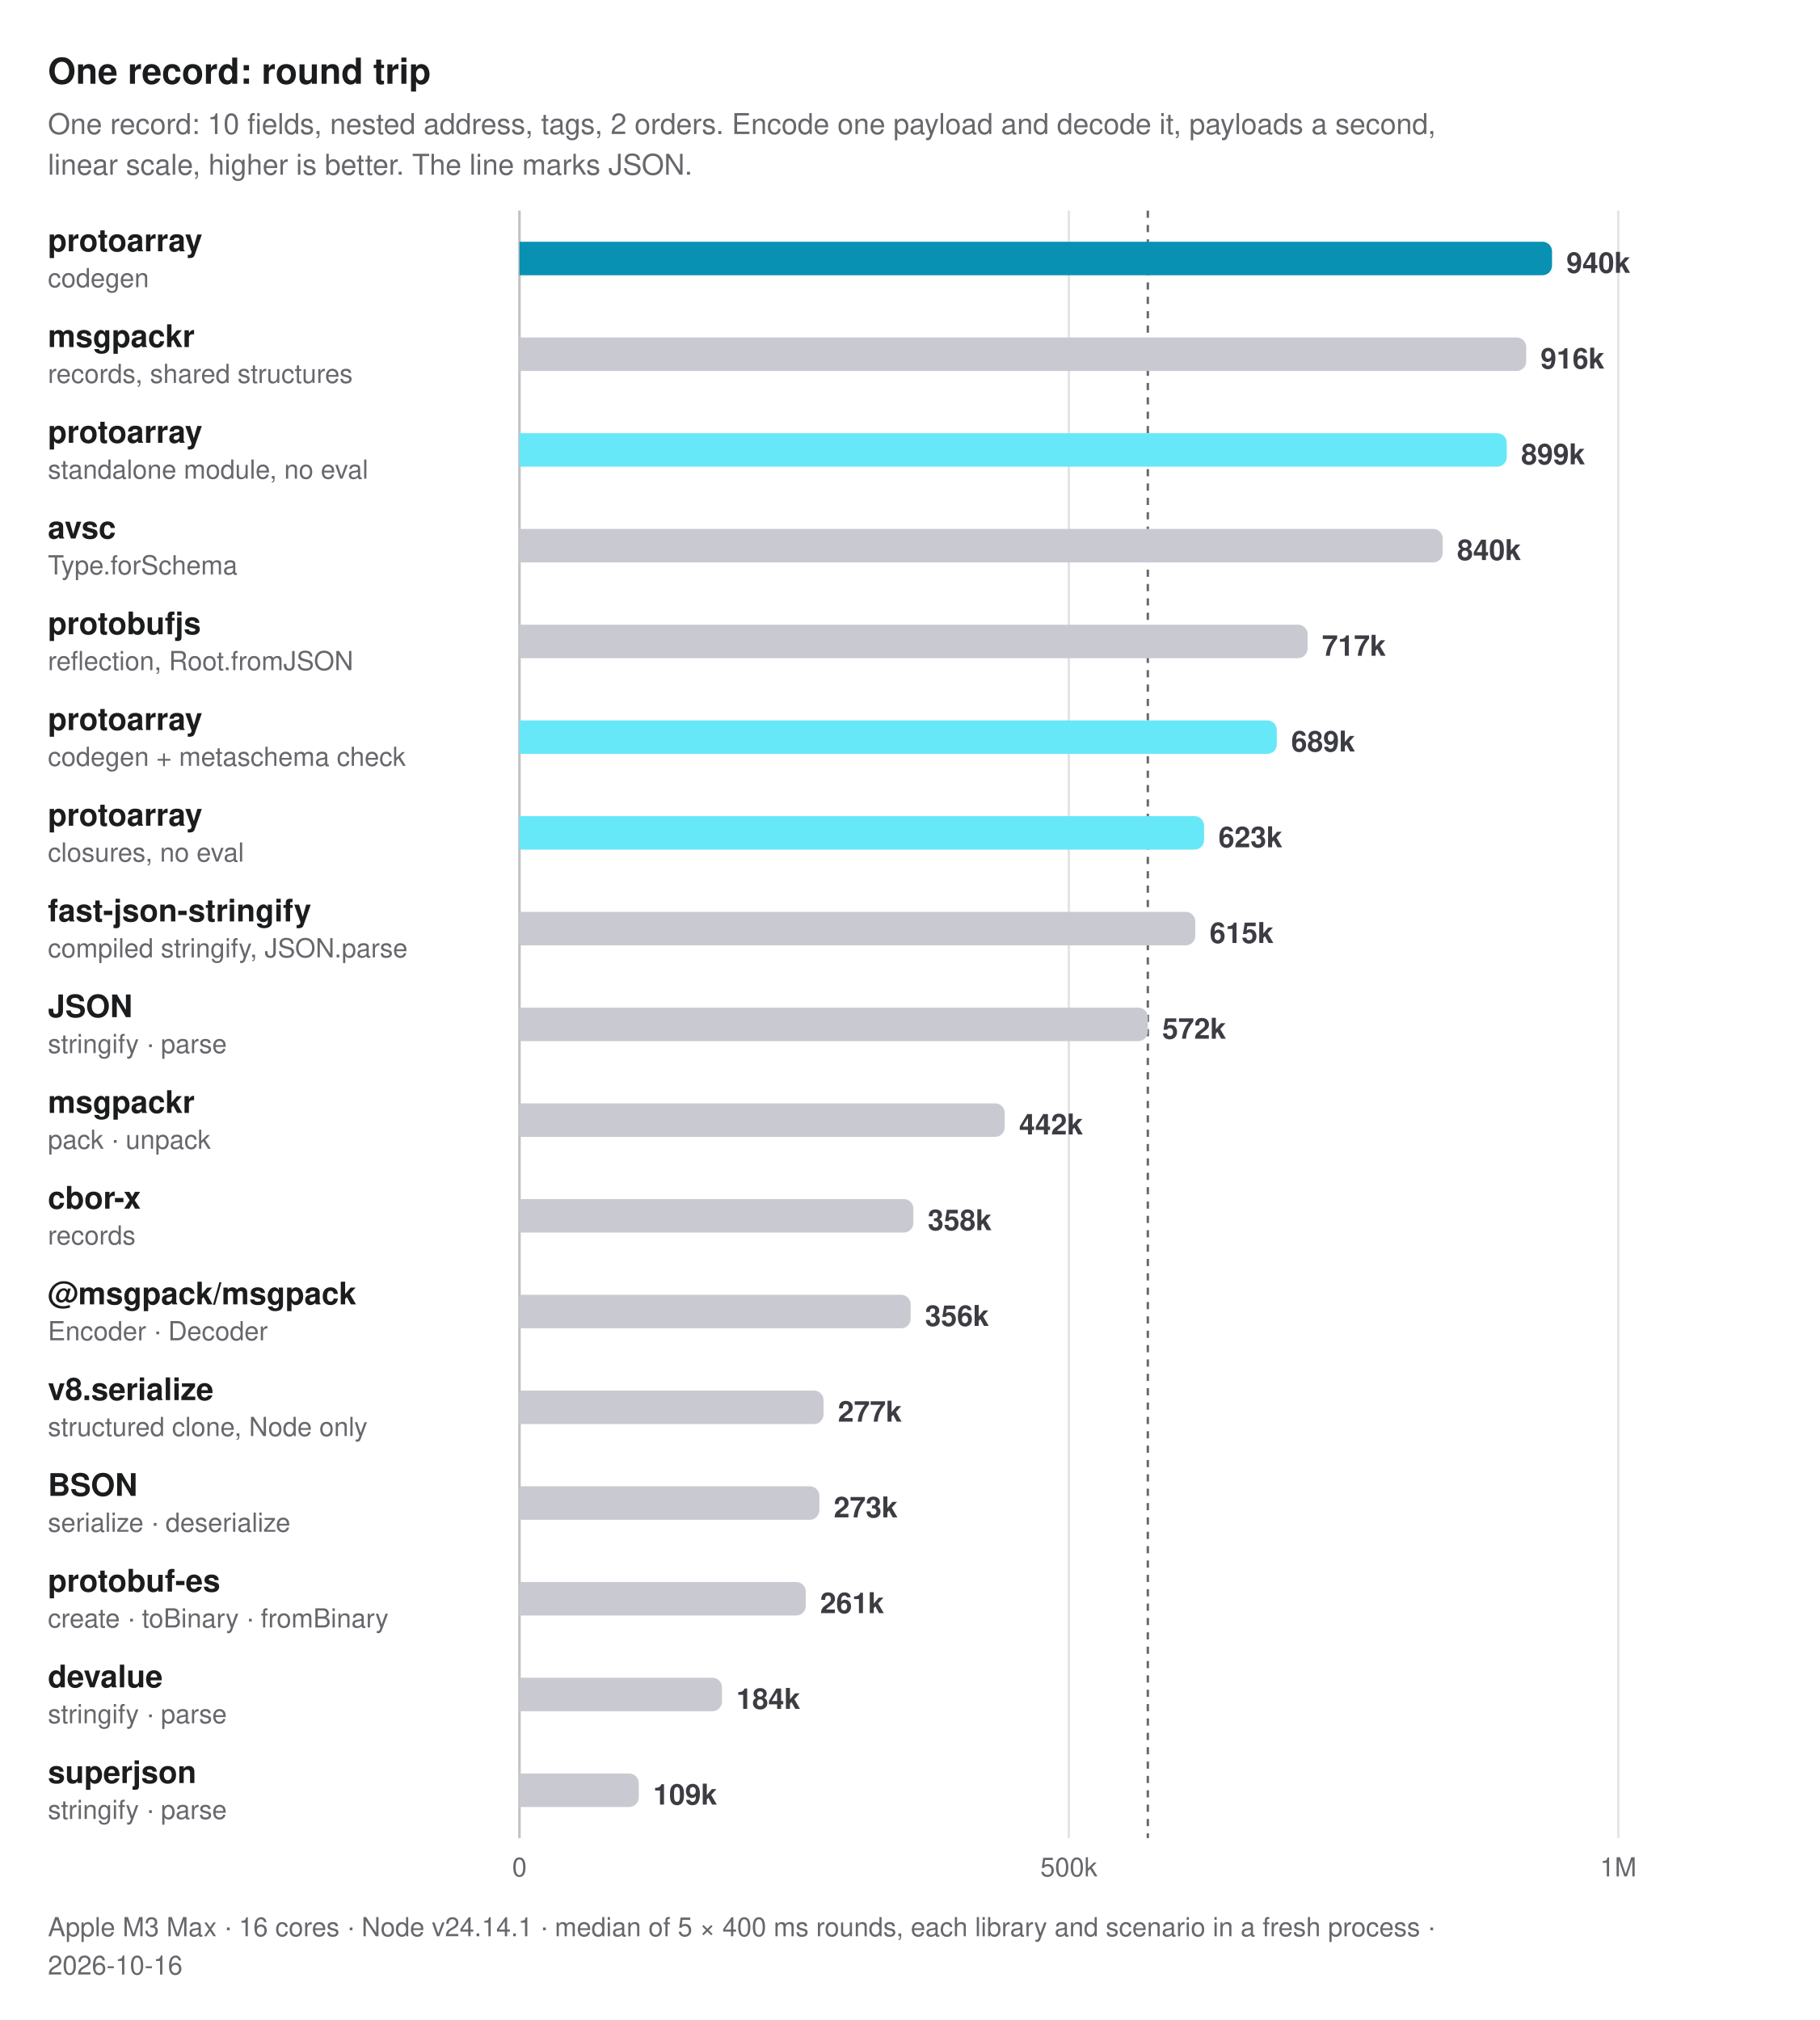
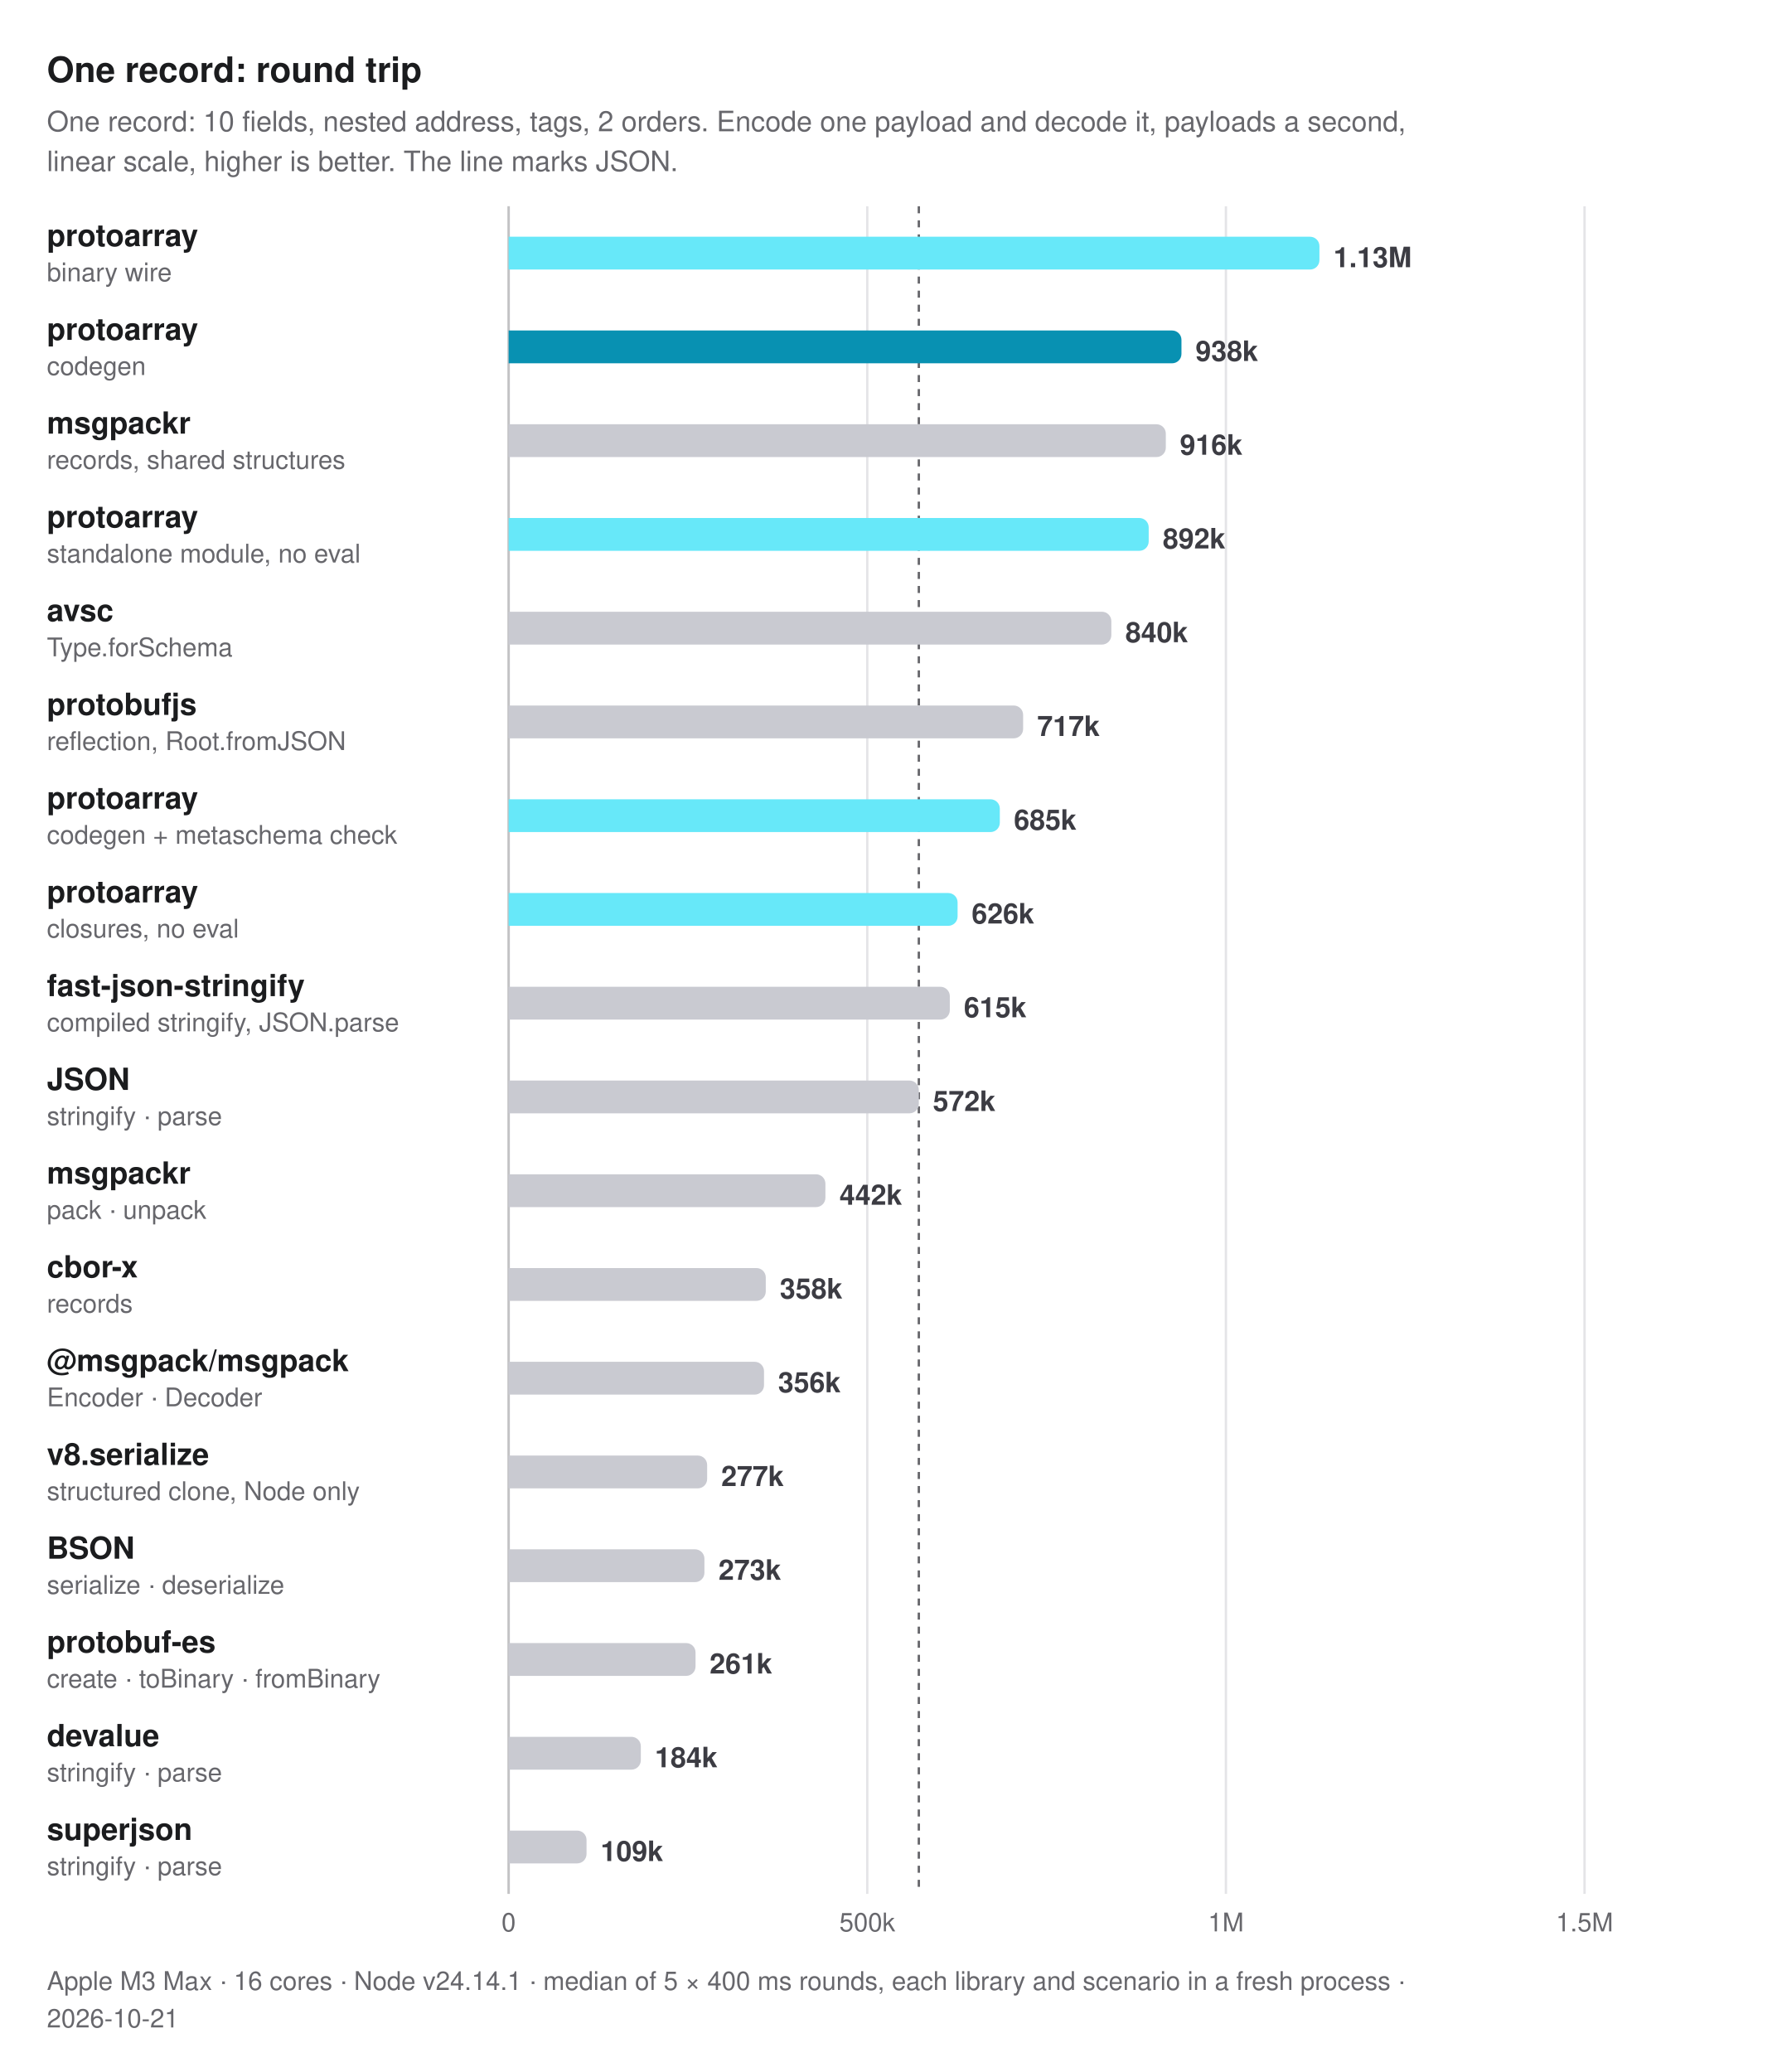
- <svg xmlns="http://www.w3.org/2000/svg" width="760" height="844" viewBox="0 0 760 844" role="img" aria-label="One record: round trip. One record: 10 fields, nested address, tags, 2 orders. Encode one payload and decode it, payloads a second, linear scale, higher is better. The line marks JSON.">
+ <svg xmlns="http://www.w3.org/2000/svg" width="760" height="884" viewBox="0 0 760 884" role="img" aria-label="One record: round trip. One record: 10 fields, nested address, tags, 2 orders. Encode one payload and decode it, payloads a second, linear scale, higher is better. The line marks JSON.">
  <style>
  text { font-family: -apple-system, BlinkMacSystemFont, "Segoe UI", Helvetica, Arial, sans-serif; }
  .title { font-size: 15px; font-weight: 700; fill: #1b1c1e; }
  .subtitle, .caption { font-size: 12px; fill: #67676c; }
  .caption { font-size: 11px; }
  .group { font-size: 11px; font-weight: 600; letter-spacing: 0.06em; fill: #67676c; }
  .label { font-size: 13px; font-weight: 600; fill: #1b1c1e; }
  .label.primary, .label.secondary { font-weight: 700; }
  .sublabel { font-size: 11px; fill: #67676c; }
  .value { font-size: 12px; font-weight: 600; fill: #3c3c43; font-variant-numeric: tabular-nums; }
  .value.small { font-size: 10px; }
  .legend { font-size: 11px; fill: #3c3c43; }
  .tick { font-size: 11px; fill: #67676c; font-variant-numeric: tabular-nums; }
  .grid { stroke: #e4e4e7; stroke-width: 1; }
  .axis { stroke: #c2c2c4; stroke-width: 1; }
  .ref { stroke: #67676c; stroke-width: 1; stroke-dasharray: 3 3; }
  .bar { fill: #c9cad1; }
  .bar.primary { fill: #0891b2; }
  .bar.secondary { fill: #67e8f9; }
  @media (prefers-color-scheme: dark) {
    .title, .label { fill: #dfdfd6; }
    .subtitle, .caption, .group, .sublabel, .tick { fill: #98989f; }
    .value, .legend { fill: #c2c2c4; }
    .grid { stroke: #2e2e32; }
    .axis { stroke: #48484c; }
    .ref { stroke: #98989f; }
    .bar { fill: #4a4b53; }
    .bar.primary { fill: #22d3ee; }
    .bar.secondary { fill: #0e7490; }
  }
</style>
  <text class="title" x="20" y="35">One record: round trip</text>
  <text class="subtitle" x="20" y="56">One record: 10 fields, nested address, tags, 2 orders. Encode one payload and decode it, payloads a second,</text>
  <text class="subtitle" x="20" y="73">linear scale, higher is better. The line marks JSON.</text>
-   <line class="grid" x1="217" y1="88" x2="217" y2="768" />
-   <text class="tick" x="217" y="784" text-anchor="middle">0</text>
-   <line class="grid" x1="446.5" y1="88" x2="446.5" y2="768" />
-   <text class="tick" x="446.5" y="784" text-anchor="middle">500k</text>
-   <line class="grid" x1="676" y1="88" x2="676" y2="768" />
-   <text class="tick" x="676" y="784" text-anchor="middle">1M</text>
-   <line class="axis" x1="217" y1="88" x2="217" y2="768" />
-   <line class="ref" x1="479.487" y1="88" x2="479.487" y2="768" />
+   <line class="grid" x1="217" y1="88" x2="217" y2="808" />
+   <text class="tick" x="217" y="824" text-anchor="middle">0</text>
+   <line class="grid" x1="370" y1="88" x2="370" y2="808" />
+   <text class="tick" x="370" y="824" text-anchor="middle">500k</text>
+   <line class="grid" x1="523" y1="88" x2="523" y2="808" />
+   <text class="tick" x="523" y="824" text-anchor="middle">1M</text>
+   <line class="grid" x1="676" y1="88" x2="676" y2="808" />
+   <text class="tick" x="676" y="824" text-anchor="middle">1.5M</text>
+   <line class="axis" x1="217" y1="88" x2="217" y2="808" />
+   <line class="ref" x1="391.991" y1="88" x2="391.991" y2="808" />
  <g>
-     <text class="label primary" x="20" y="105">protoarray</text>
-     <text class="sublabel" x="20" y="120">codegen</text>
-     <path class="bar primary" d="M217,101H644.337A4,4 0 0 1 648.337,105V111A4,4 0 0 1 644.337,115H217Z" />
-     <text class="value" x="654.337" y="114">940k</text>
+     <text class="label secondary" x="20" y="105">protoarray</text>
+     <text class="sublabel" x="20" y="120">binary wire</text>
+     <path class="bar secondary" d="M217,101H558.9A4,4 0 0 1 562.9,105V111A4,4 0 0 1 558.9,115H217Z" />
+     <text class="value" x="568.9" y="114">1.13M</text>
  </g>
  <g>
-     <text class="label" x="20" y="145">msgpackr</text>
-     <text class="sublabel" x="20" y="160">records, shared structures</text>
-     <path class="bar" d="M217,141H633.548A4,4 0 0 1 637.548,145V151A4,4 0 0 1 633.548,155H217Z" />
-     <text class="value" x="643.548" y="154">916k</text>
+     <text class="label primary" x="20" y="145">protoarray</text>
+     <text class="sublabel" x="20" y="160">codegen</text>
+     <path class="bar primary" d="M217,141H500.037A4,4 0 0 1 504.037,145V151A4,4 0 0 1 500.037,155H217Z" />
+     <text class="value" x="510.037" y="154">938k</text>
  </g>
  <g>
-     <text class="label secondary" x="20" y="185">protoarray</text>
-     <text class="sublabel" x="20" y="200">standalone module, no eval</text>
-     <path class="bar secondary" d="M217,181H625.433A4,4 0 0 1 629.433,185V191A4,4 0 0 1 625.433,195H217Z" />
-     <text class="value" x="635.433" y="194">899k</text>
+     <text class="label" x="20" y="185">msgpackr</text>
+     <text class="sublabel" x="20" y="200">records, shared structures</text>
+     <path class="bar" d="M217,181H493.365A4,4 0 0 1 497.365,185V191A4,4 0 0 1 493.365,195H217Z" />
+     <text class="value" x="503.365" y="194">916k</text>
  </g>
  <g>
-     <text class="label" x="20" y="225">avsc</text>
-     <text class="sublabel" x="20" y="240">Type.forSchema</text>
-     <path class="bar" d="M217,221H598.675A4,4 0 0 1 602.675,225V231A4,4 0 0 1 598.675,235H217Z" />
-     <text class="value" x="608.675" y="234">840k</text>
+     <text class="label secondary" x="20" y="225">protoarray</text>
+     <text class="sublabel" x="20" y="240">standalone module, no eval</text>
+     <path class="bar secondary" d="M217,221H486.061A4,4 0 0 1 490.061,225V231A4,4 0 0 1 486.061,235H217Z" />
+     <text class="value" x="496.061" y="234">892k</text>
  </g>
  <g>
-     <text class="label" x="20" y="265">protobufjs</text>
-     <text class="sublabel" x="20" y="280">reflection, Root.fromJSON</text>
-     <path class="bar" d="M217,261H542.234A4,4 0 0 1 546.234,265V271A4,4 0 0 1 542.234,275H217Z" />
-     <text class="value" x="552.234" y="274">717k</text>
+     <text class="label" x="20" y="265">avsc</text>
+     <text class="sublabel" x="20" y="280">Type.forSchema</text>
+     <path class="bar" d="M217,261H470.117A4,4 0 0 1 474.117,265V271A4,4 0 0 1 470.117,275H217Z" />
+     <text class="value" x="480.117" y="274">840k</text>
  </g>
  <g>
-     <text class="label secondary" x="20" y="305">protoarray</text>
-     <text class="sublabel" x="20" y="320">codegen + metaschema check</text>
-     <path class="bar secondary" d="M217,301H529.374A4,4 0 0 1 533.374,305V311A4,4 0 0 1 529.374,315H217Z" />
-     <text class="value" x="539.374" y="314">689k</text>
+     <text class="label" x="20" y="305">protobufjs</text>
+     <text class="sublabel" x="20" y="320">reflection, Root.fromJSON</text>
+     <path class="bar" d="M217,301H432.489A4,4 0 0 1 436.489,305V311A4,4 0 0 1 432.489,315H217Z" />
+     <text class="value" x="442.489" y="314">717k</text>
  </g>
  <g>
    <text class="label secondary" x="20" y="345">protoarray</text>
-     <text class="sublabel" x="20" y="360">closures, no eval</text>
-     <path class="bar secondary" d="M217,341H498.995A4,4 0 0 1 502.995,345V351A4,4 0 0 1 498.995,355H217Z" />
-     <text class="value" x="508.995" y="354">623k</text>
+     <text class="sublabel" x="20" y="360">codegen + metaschema check</text>
+     <path class="bar secondary" d="M217,341H422.547A4,4 0 0 1 426.547,345V351A4,4 0 0 1 422.547,355H217Z" />
+     <text class="value" x="432.547" y="354">685k</text>
  </g>
  <g>
-     <text class="label" x="20" y="385">fast-json-stringify</text>
-     <text class="sublabel" x="20" y="400">compiled stringify, JSON.parse</text>
-     <path class="bar" d="M217,381H495.319A4,4 0 0 1 499.319,385V391A4,4 0 0 1 495.319,395H217Z" />
-     <text class="value" x="505.319" y="394">615k</text>
+     <text class="label secondary" x="20" y="385">protoarray</text>
+     <text class="sublabel" x="20" y="400">closures, no eval</text>
+     <path class="bar secondary" d="M217,381H404.533A4,4 0 0 1 408.533,385V391A4,4 0 0 1 404.533,395H217Z" />
+     <text class="value" x="414.533" y="394">626k</text>
  </g>
  <g>
-     <text class="label" x="20" y="425">JSON</text>
-     <text class="sublabel" x="20" y="440">stringify · parse</text>
-     <path class="bar" d="M217,421H475.487A4,4 0 0 1 479.487,425V431A4,4 0 0 1 475.487,435H217Z" />
-     <text class="value" x="485.487" y="434">572k</text>
+     <text class="label" x="20" y="425">fast-json-stringify</text>
+     <text class="sublabel" x="20" y="440">compiled stringify, JSON.parse</text>
+     <path class="bar" d="M217,421H401.213A4,4 0 0 1 405.213,425V431A4,4 0 0 1 401.213,435H217Z" />
+     <text class="value" x="411.213" y="434">615k</text>
  </g>
  <g>
-     <text class="label" x="20" y="465">msgpackr</text>
-     <text class="sublabel" x="20" y="480">pack · unpack</text>
-     <path class="bar" d="M217,461H415.713A4,4 0 0 1 419.713,465V471A4,4 0 0 1 415.713,475H217Z" />
-     <text class="value" x="425.713" y="474">442k</text>
+     <text class="label" x="20" y="465">JSON</text>
+     <text class="sublabel" x="20" y="480">stringify · parse</text>
+     <path class="bar" d="M217,461H387.991A4,4 0 0 1 391.991,465V471A4,4 0 0 1 387.991,475H217Z" />
+     <text class="value" x="397.991" y="474">572k</text>
  </g>
  <g>
-     <text class="label" x="20" y="505">cbor-x</text>
-     <text class="sublabel" x="20" y="520">records</text>
-     <path class="bar" d="M217,501H377.546A4,4 0 0 1 381.546,505V511A4,4 0 0 1 377.546,515H217Z" />
-     <text class="value" x="387.546" y="514">358k</text>
+     <text class="label" x="20" y="505">msgpackr</text>
+     <text class="sublabel" x="20" y="520">pack · unpack</text>
+     <path class="bar" d="M217,501H348.142A4,4 0 0 1 352.142,505V511A4,4 0 0 1 348.142,515H217Z" />
+     <text class="value" x="358.142" y="514">442k</text>
  </g>
  <g>
-     <text class="label" x="20" y="545">@msgpack/msgpack</text>
-     <text class="sublabel" x="20" y="560">Encoder · Decoder</text>
-     <path class="bar" d="M217,541H376.423A4,4 0 0 1 380.423,545V551A4,4 0 0 1 376.423,555H217Z" />
-     <text class="value" x="386.423" y="554">356k</text>
+     <text class="label" x="20" y="545">cbor-x</text>
+     <text class="sublabel" x="20" y="560">records</text>
+     <path class="bar" d="M217,541H322.697A4,4 0 0 1 326.697,545V551A4,4 0 0 1 322.697,555H217Z" />
+     <text class="value" x="332.697" y="554">358k</text>
  </g>
  <g>
-     <text class="label" x="20" y="585">v8.serialize</text>
-     <text class="sublabel" x="20" y="600">structured clone, Node only</text>
-     <path class="bar" d="M217,581H340.024A4,4 0 0 1 344.024,585V591A4,4 0 0 1 340.024,595H217Z" />
-     <text class="value" x="350.024" y="594">277k</text>
+     <text class="label" x="20" y="585">@msgpack/msgpack</text>
+     <text class="sublabel" x="20" y="600">Encoder · Decoder</text>
+     <path class="bar" d="M217,581H321.948A4,4 0 0 1 325.948,585V591A4,4 0 0 1 321.948,595H217Z" />
+     <text class="value" x="331.948" y="594">356k</text>
  </g>
  <g>
-     <text class="label" x="20" y="625">BSON</text>
-     <text class="sublabel" x="20" y="640">serialize · deserialize</text>
-     <path class="bar" d="M217,621H338.286A4,4 0 0 1 342.286,625V631A4,4 0 0 1 338.286,635H217Z" />
-     <text class="value" x="348.286" y="634">273k</text>
+     <text class="label" x="20" y="625">v8.serialize</text>
+     <text class="sublabel" x="20" y="640">structured clone, Node only</text>
+     <path class="bar" d="M217,621H297.683A4,4 0 0 1 301.683,625V631A4,4 0 0 1 297.683,635H217Z" />
+     <text class="value" x="307.683" y="634">277k</text>
  </g>
  <g>
-     <text class="label" x="20" y="665">protobuf-es</text>
-     <text class="sublabel" x="20" y="680">create · toBinary · fromBinary</text>
-     <path class="bar" d="M217,661H332.604A4,4 0 0 1 336.604,665V671A4,4 0 0 1 332.604,675H217Z" />
-     <text class="value" x="342.604" y="674">261k</text>
+     <text class="label" x="20" y="665">BSON</text>
+     <text class="sublabel" x="20" y="680">serialize · deserialize</text>
+     <path class="bar" d="M217,661H296.524A4,4 0 0 1 300.524,665V671A4,4 0 0 1 296.524,675H217Z" />
+     <text class="value" x="306.524" y="674">273k</text>
  </g>
  <g>
-     <text class="label" x="20" y="705">devalue</text>
-     <text class="sublabel" x="20" y="720">stringify · parse</text>
-     <path class="bar" d="M217,701H297.587A4,4 0 0 1 301.587,705V711A4,4 0 0 1 297.587,715H217Z" />
-     <text class="value" x="307.587" y="714">184k</text>
+     <text class="label" x="20" y="705">protobuf-es</text>
+     <text class="sublabel" x="20" y="720">create · toBinary · fromBinary</text>
+     <path class="bar" d="M217,701H292.736A4,4 0 0 1 296.736,705V711A4,4 0 0 1 292.736,715H217Z" />
+     <text class="value" x="302.736" y="714">261k</text>
  </g>
  <g>
-     <text class="label" x="20" y="745">superjson</text>
+     <text class="label" x="20" y="745">devalue</text>
    <text class="sublabel" x="20" y="760">stringify · parse</text>
-     <path class="bar" d="M217,741H262.842A4,4 0 0 1 266.842,745V751A4,4 0 0 1 262.842,755H217Z" />
-     <text class="value" x="272.842" y="754">109k</text>
+     <path class="bar" d="M217,741H269.391A4,4 0 0 1 273.391,745V751A4,4 0 0 1 269.391,755H217Z" />
+     <text class="value" x="279.391" y="754">184k</text>
  </g>
-   <text class="caption" x="20" y="809">Apple M3 Max · 16 cores · Node v24.14.1 · median of 5 × 400 ms rounds, each library and scenario in a fresh process ·</text>
-   <text class="caption" x="20" y="825">2026-10-16</text>
+   <g>
+     <text class="label" x="20" y="785">superjson</text>
+     <text class="sublabel" x="20" y="800">stringify · parse</text>
+     <path class="bar" d="M217,781H246.228A4,4 0 0 1 250.228,785V791A4,4 0 0 1 246.228,795H217Z" />
+     <text class="value" x="256.228" y="794">109k</text>
+   </g>
+   <text class="caption" x="20" y="849">Apple M3 Max · 16 cores · Node v24.14.1 · median of 5 × 400 ms rounds, each library and scenario in a fresh process ·</text>
+   <text class="caption" x="20" y="865">2026-10-21</text>
</svg>
